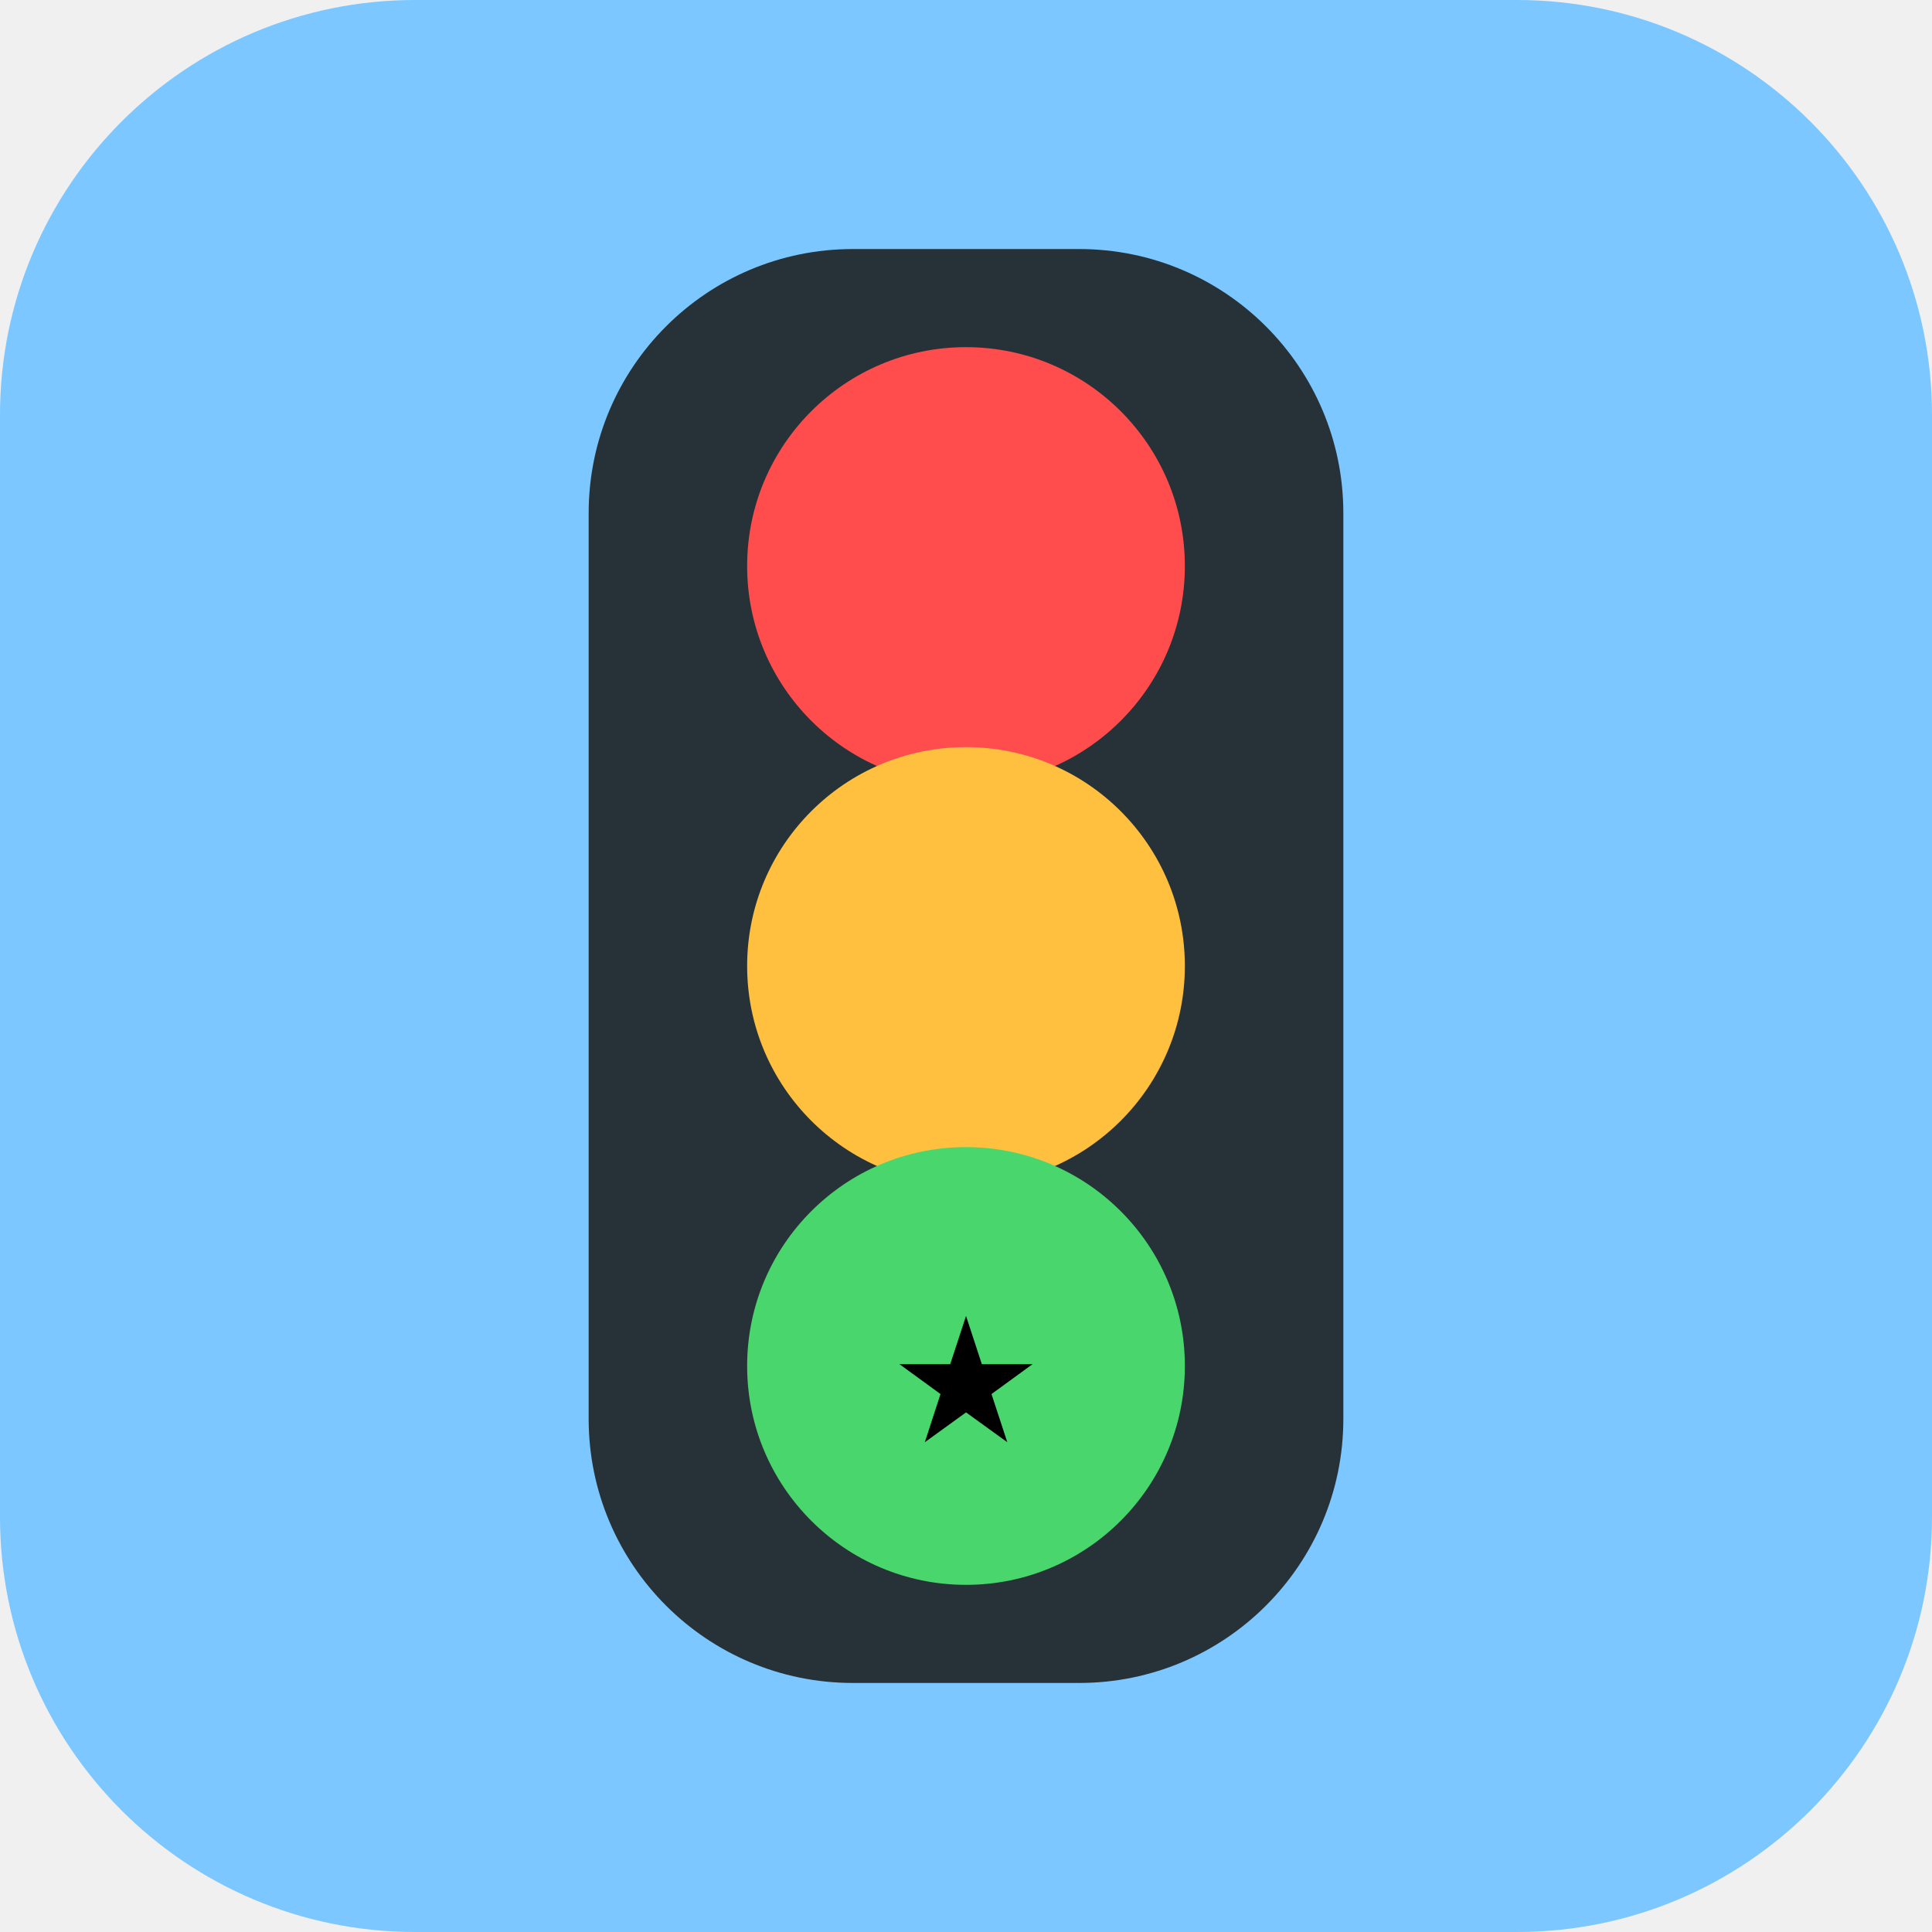
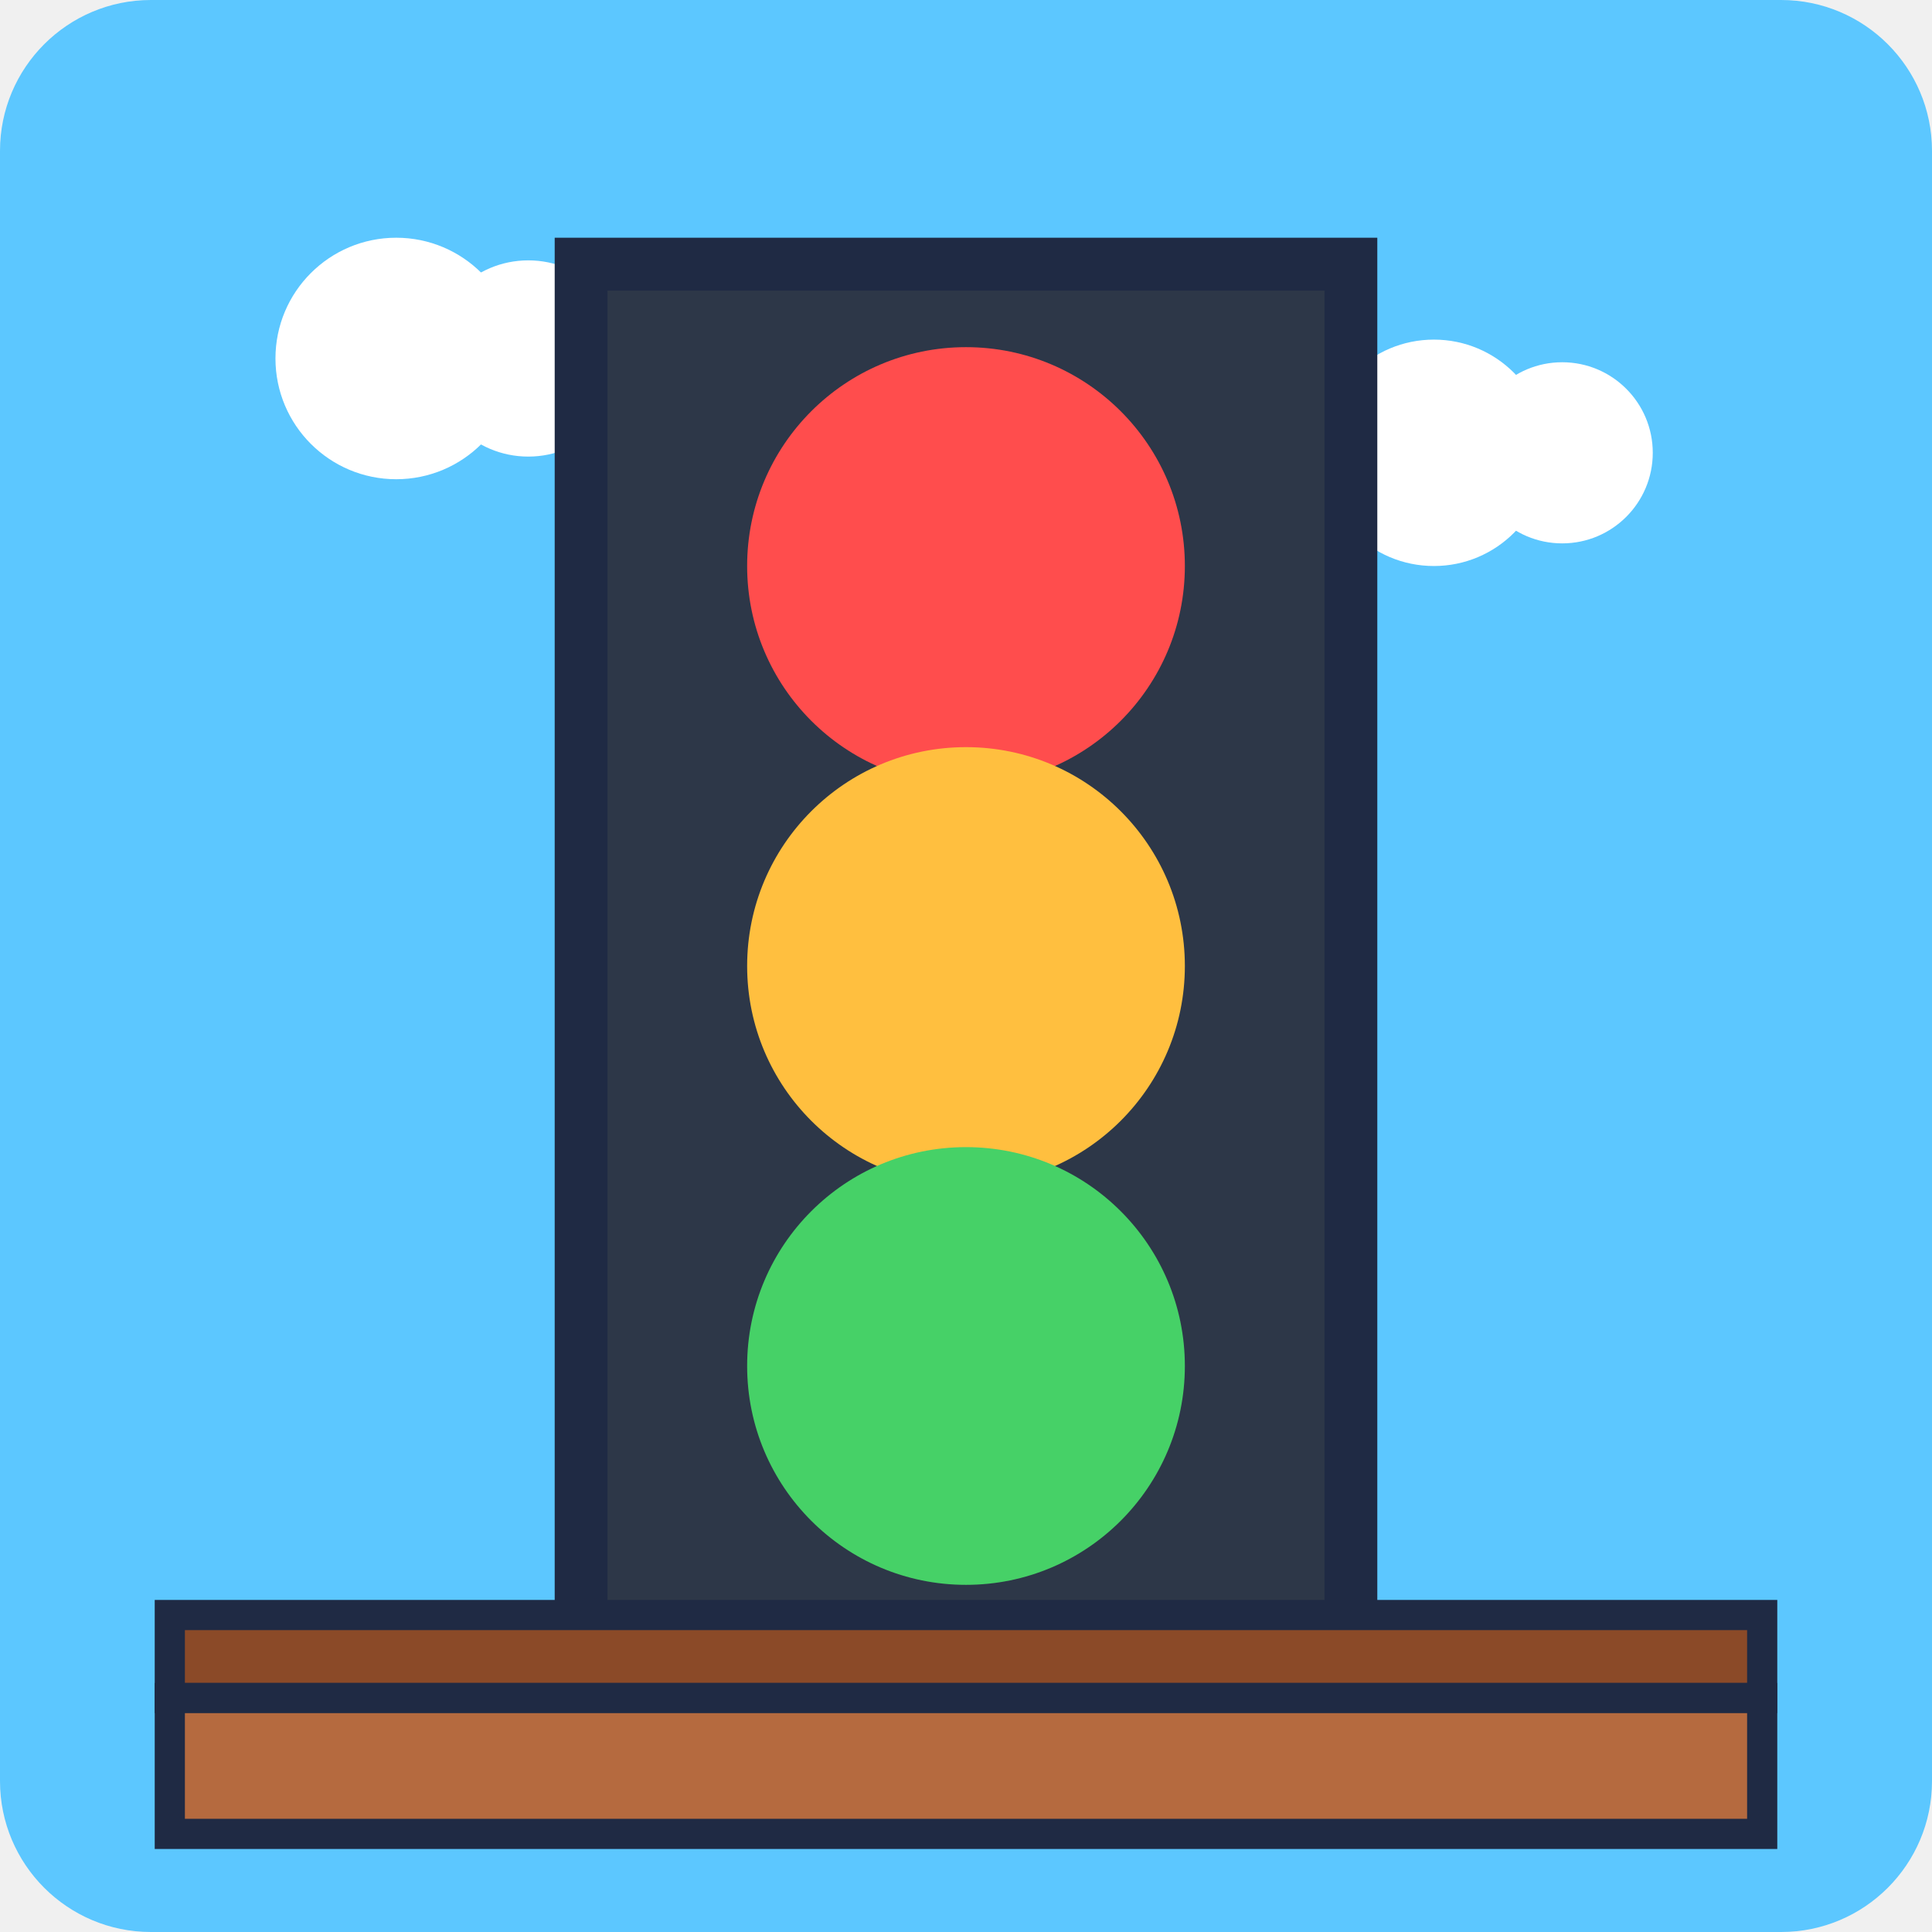
<svg xmlns="http://www.w3.org/2000/svg" width="512" height="512" viewBox="0 0 512 512">
-   <rect width="512" height="512" rx="110" fill="#7cc7ff" />
-   <rect x="156" y="66" width="200" height="380" rx="70" fill="#263238" />
+   <rect width="512" height="512" rx="40" fill="#5cc7ff" />
+   <circle cx="105" cy="95" r="32" fill="white" />
+   <circle cx="140" cy="95" r="26" fill="white" />
+   <circle cx="380" cy="120" r="30" fill="white" />
+   <circle cx="414" cy="120" r="24" fill="white" />
+   <rect x="154" y="70" width="204" height="364" fill="#2d3748" stroke="#1f2a44" stroke-width="14" />
  <circle cx="256" cy="150" r="58" fill="#ff4d4d" />
  <circle cx="256" cy="256" r="58" fill="#ffbf3f" />
-   <circle cx="256" cy="362" r="58" fill="#49d66d" />
-   <text x="256" y="382" text-anchor="middle" font-size="46" font-family="Arial">★</text>
+   <circle cx="256" cy="362" r="58" fill="#46d167" />
+   <rect x="45" y="428" width="422" height="22" fill="#8b4a28" stroke="#1f2a44" stroke-width="8" />
+   <rect x="45" y="450" width="422" height="36" fill="#b56a3f" stroke="#1f2a44" stroke-width="8" />
</svg>
